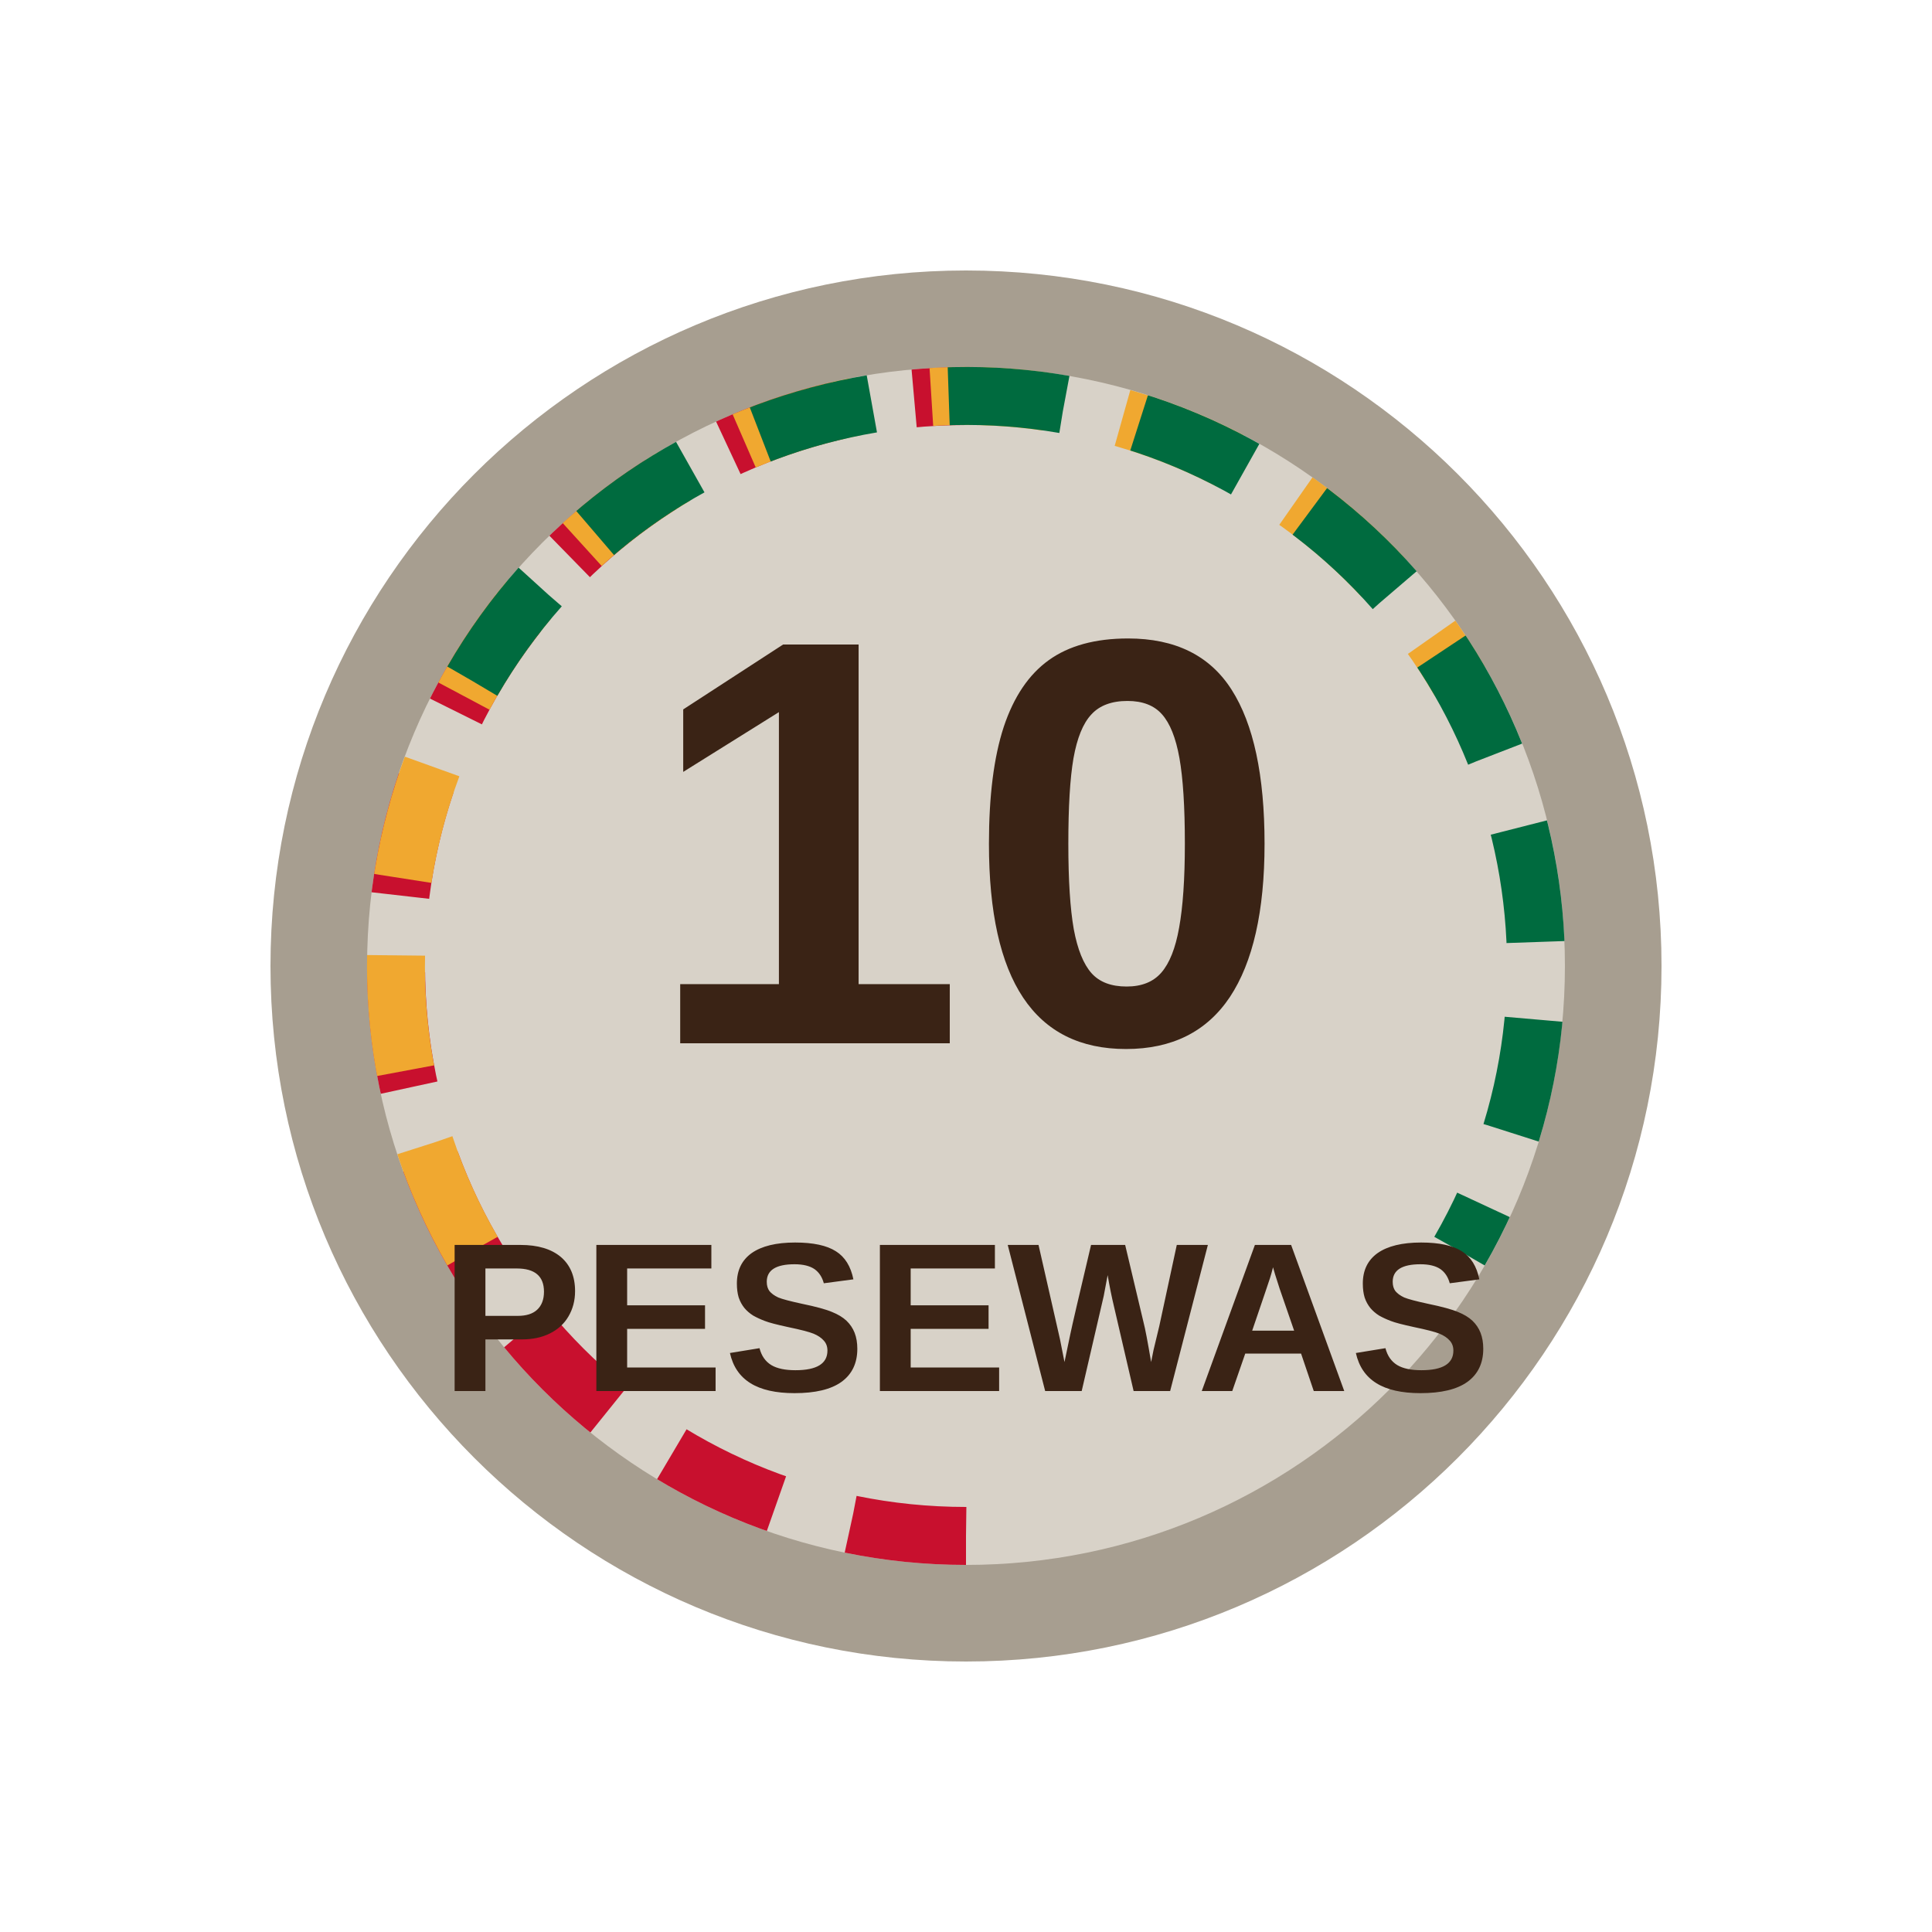
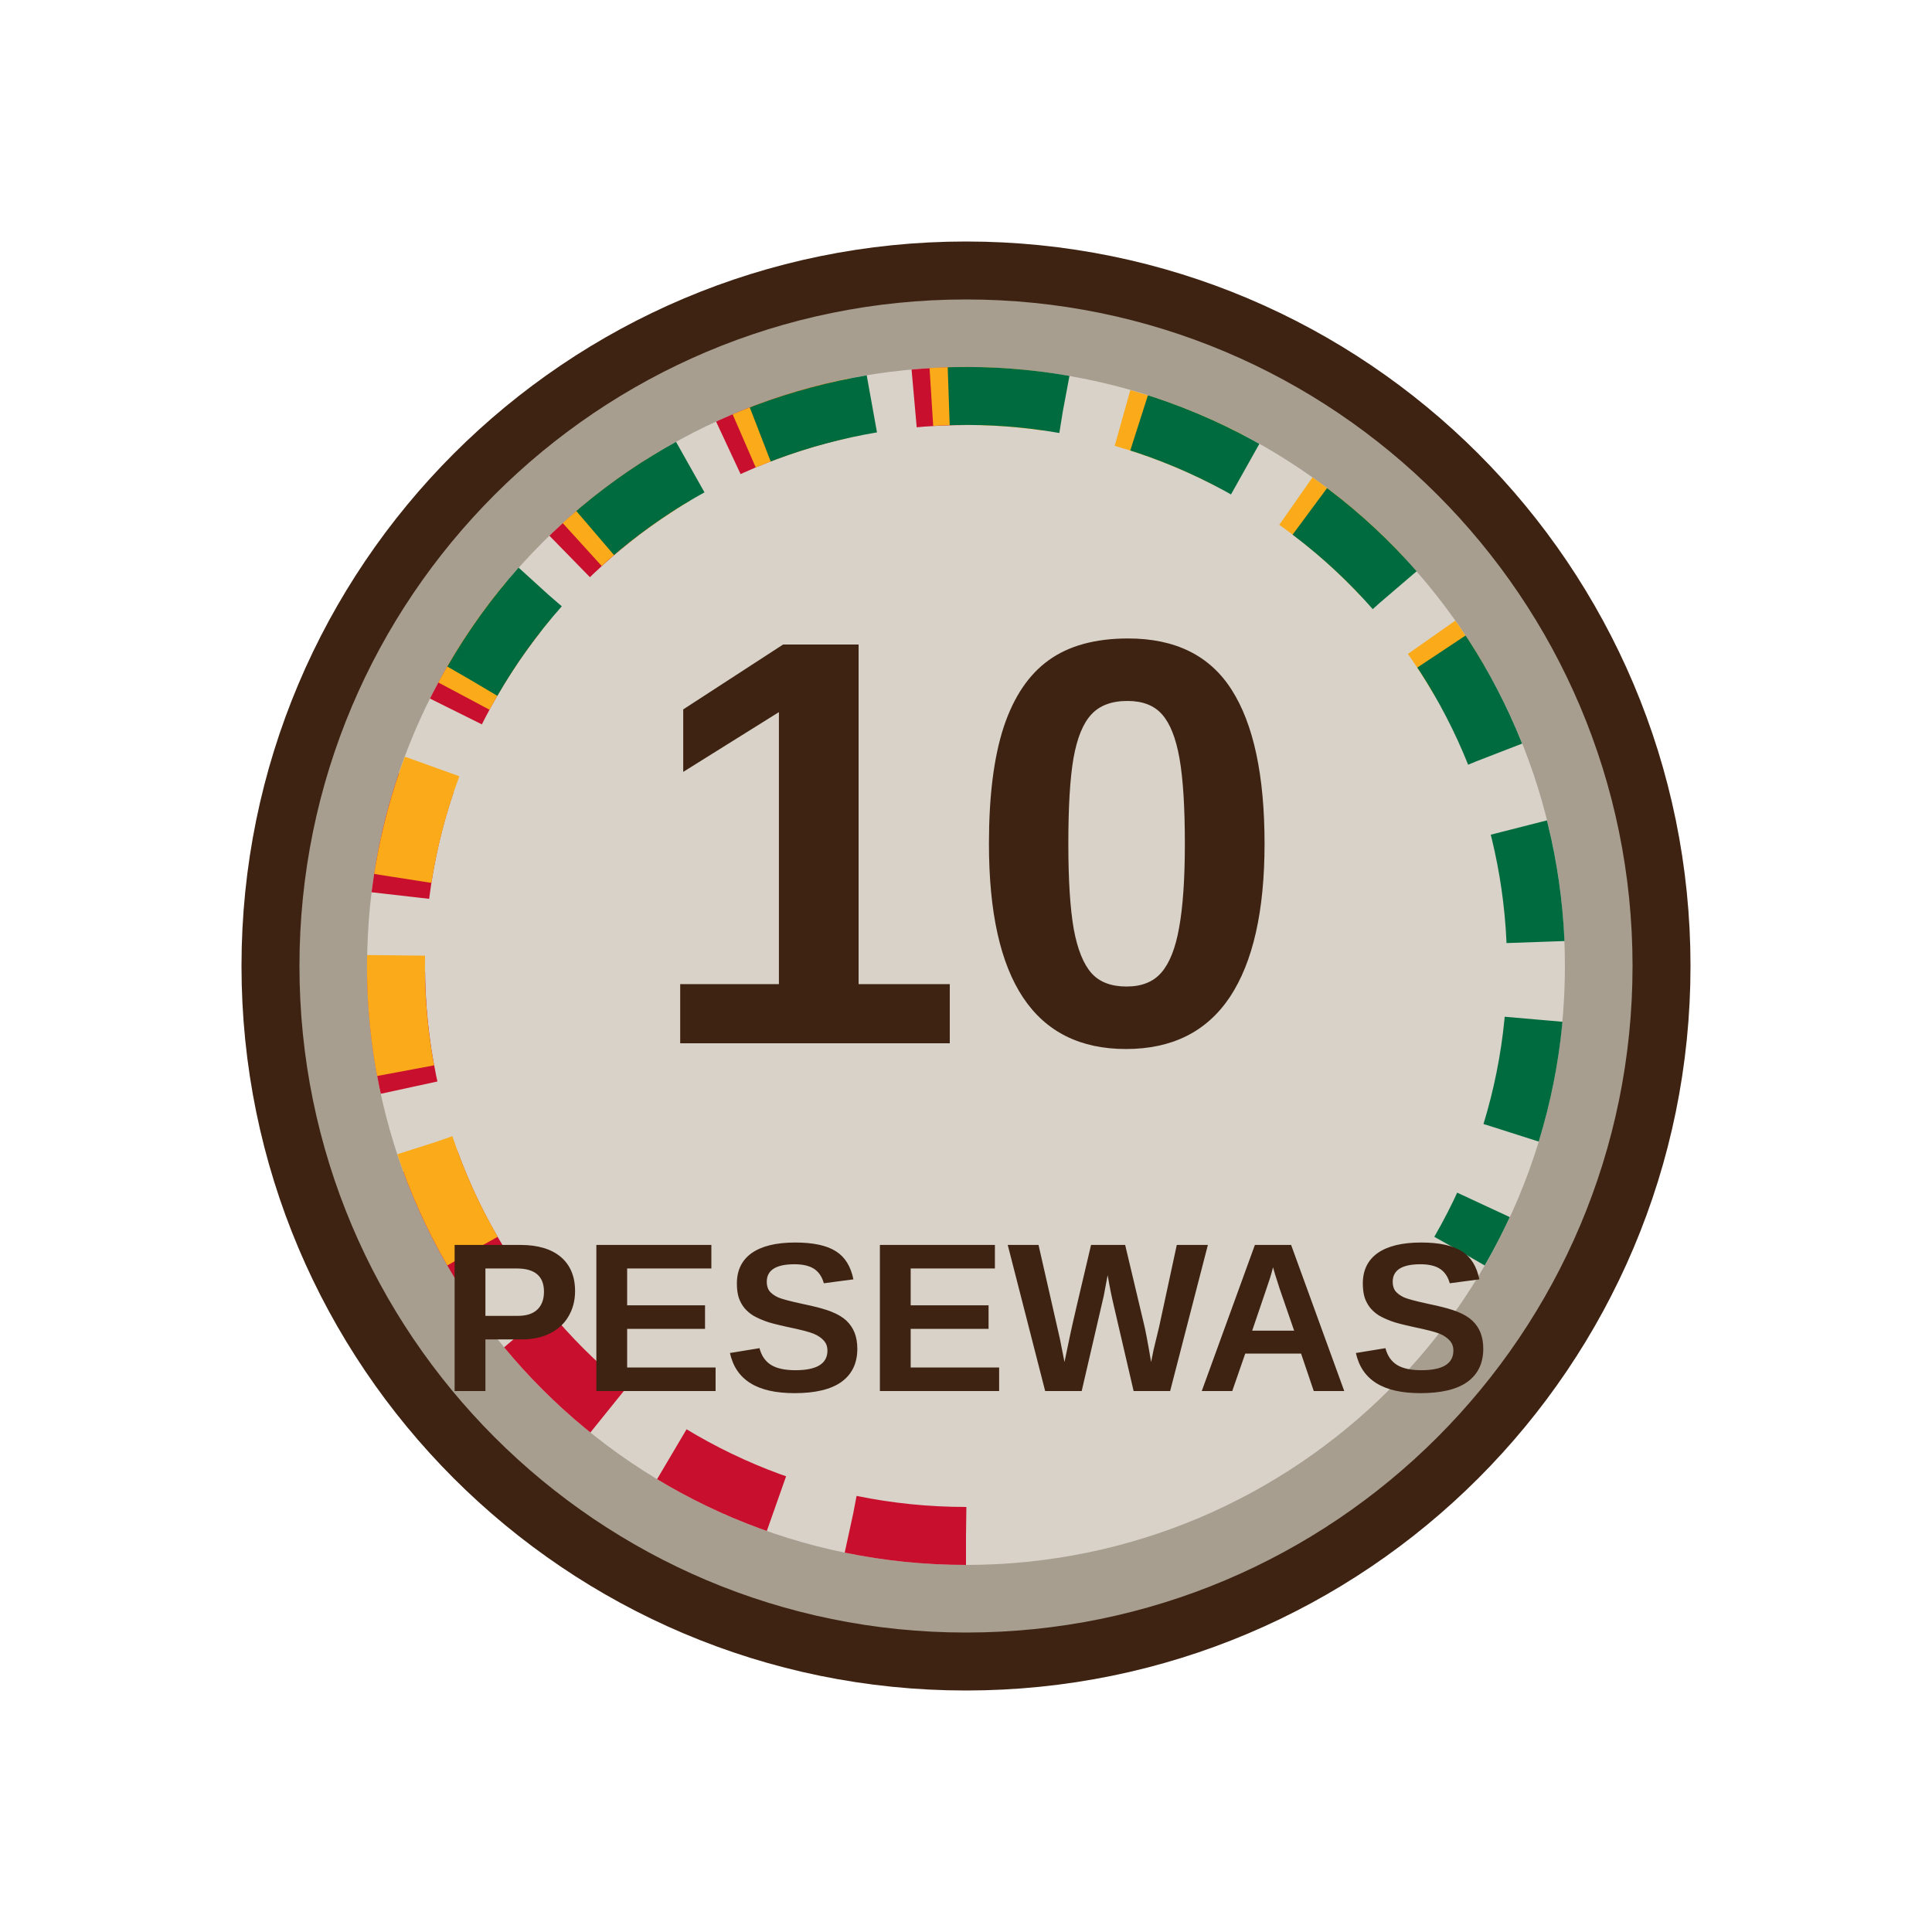
<svg xmlns="http://www.w3.org/2000/svg" viewBox="0 0 100 100" role="img">
-   <circle cx="50" cy="50" r="36" fill="#A79E90" />
+   <circle cx="50" cy="50" r="36" fill="#A79E90" stroke="#3E2312" stroke-width="3" />
  <circle cx="50" cy="50" r="31" fill="#D8D2C8" />
  <circle cx="50" cy="50" r="22.3" fill="#D8D2C8" />
  <path d="M20.5 50 A29.5 29.5 0 0 1 79.5 50" transform="rotate(-90 50 50)" fill="none" stroke="#C8102E" stroke-width="3" stroke-dasharray="6 4" />
-   <path d="M20.5 50 A29.5 29.5 0 0 1 79.5 50" transform="rotate(-30 50 50)" fill="none" stroke="#F0A830" stroke-width="3" stroke-dasharray="6 4" />
+   <path d="M20.5 50 A29.5 29.5 0 0 1 79.5 50" transform="rotate(-30 50 50)" fill="none" stroke="#FBAA19" stroke-width="3" stroke-dasharray="6 4" />
  <path d="M20.5 50 A29.5 29.5 0 0 1 79.5 50" transform="rotate(30 50 50)" fill="none" stroke="#006B3F" stroke-width="3" stroke-dasharray="6 4" />
-   <text x="50" y="54" text-anchor="middle" font-family="Arial Rounded MT Bold, Arial, sans-serif" font-weight="700" font-size="30" fill="#3A2315">10</text>
-   <text x="50" y="72" text-anchor="middle" font-family="Arial, sans-serif" font-weight="700" font-size="11" fill="#3A2315">PESEWAS</text>
+   <text x="50" y="54" text-anchor="middle" font-family="Arial Rounded MT Bold, Arial, sans-serif" font-weight="700" font-size="30" fill="#3E2312">10</text>
+   <text x="50" y="72" text-anchor="middle" font-family="Arial, sans-serif" font-weight="700" font-size="11" fill="#3E2312">PESEWAS</text>
</svg>
